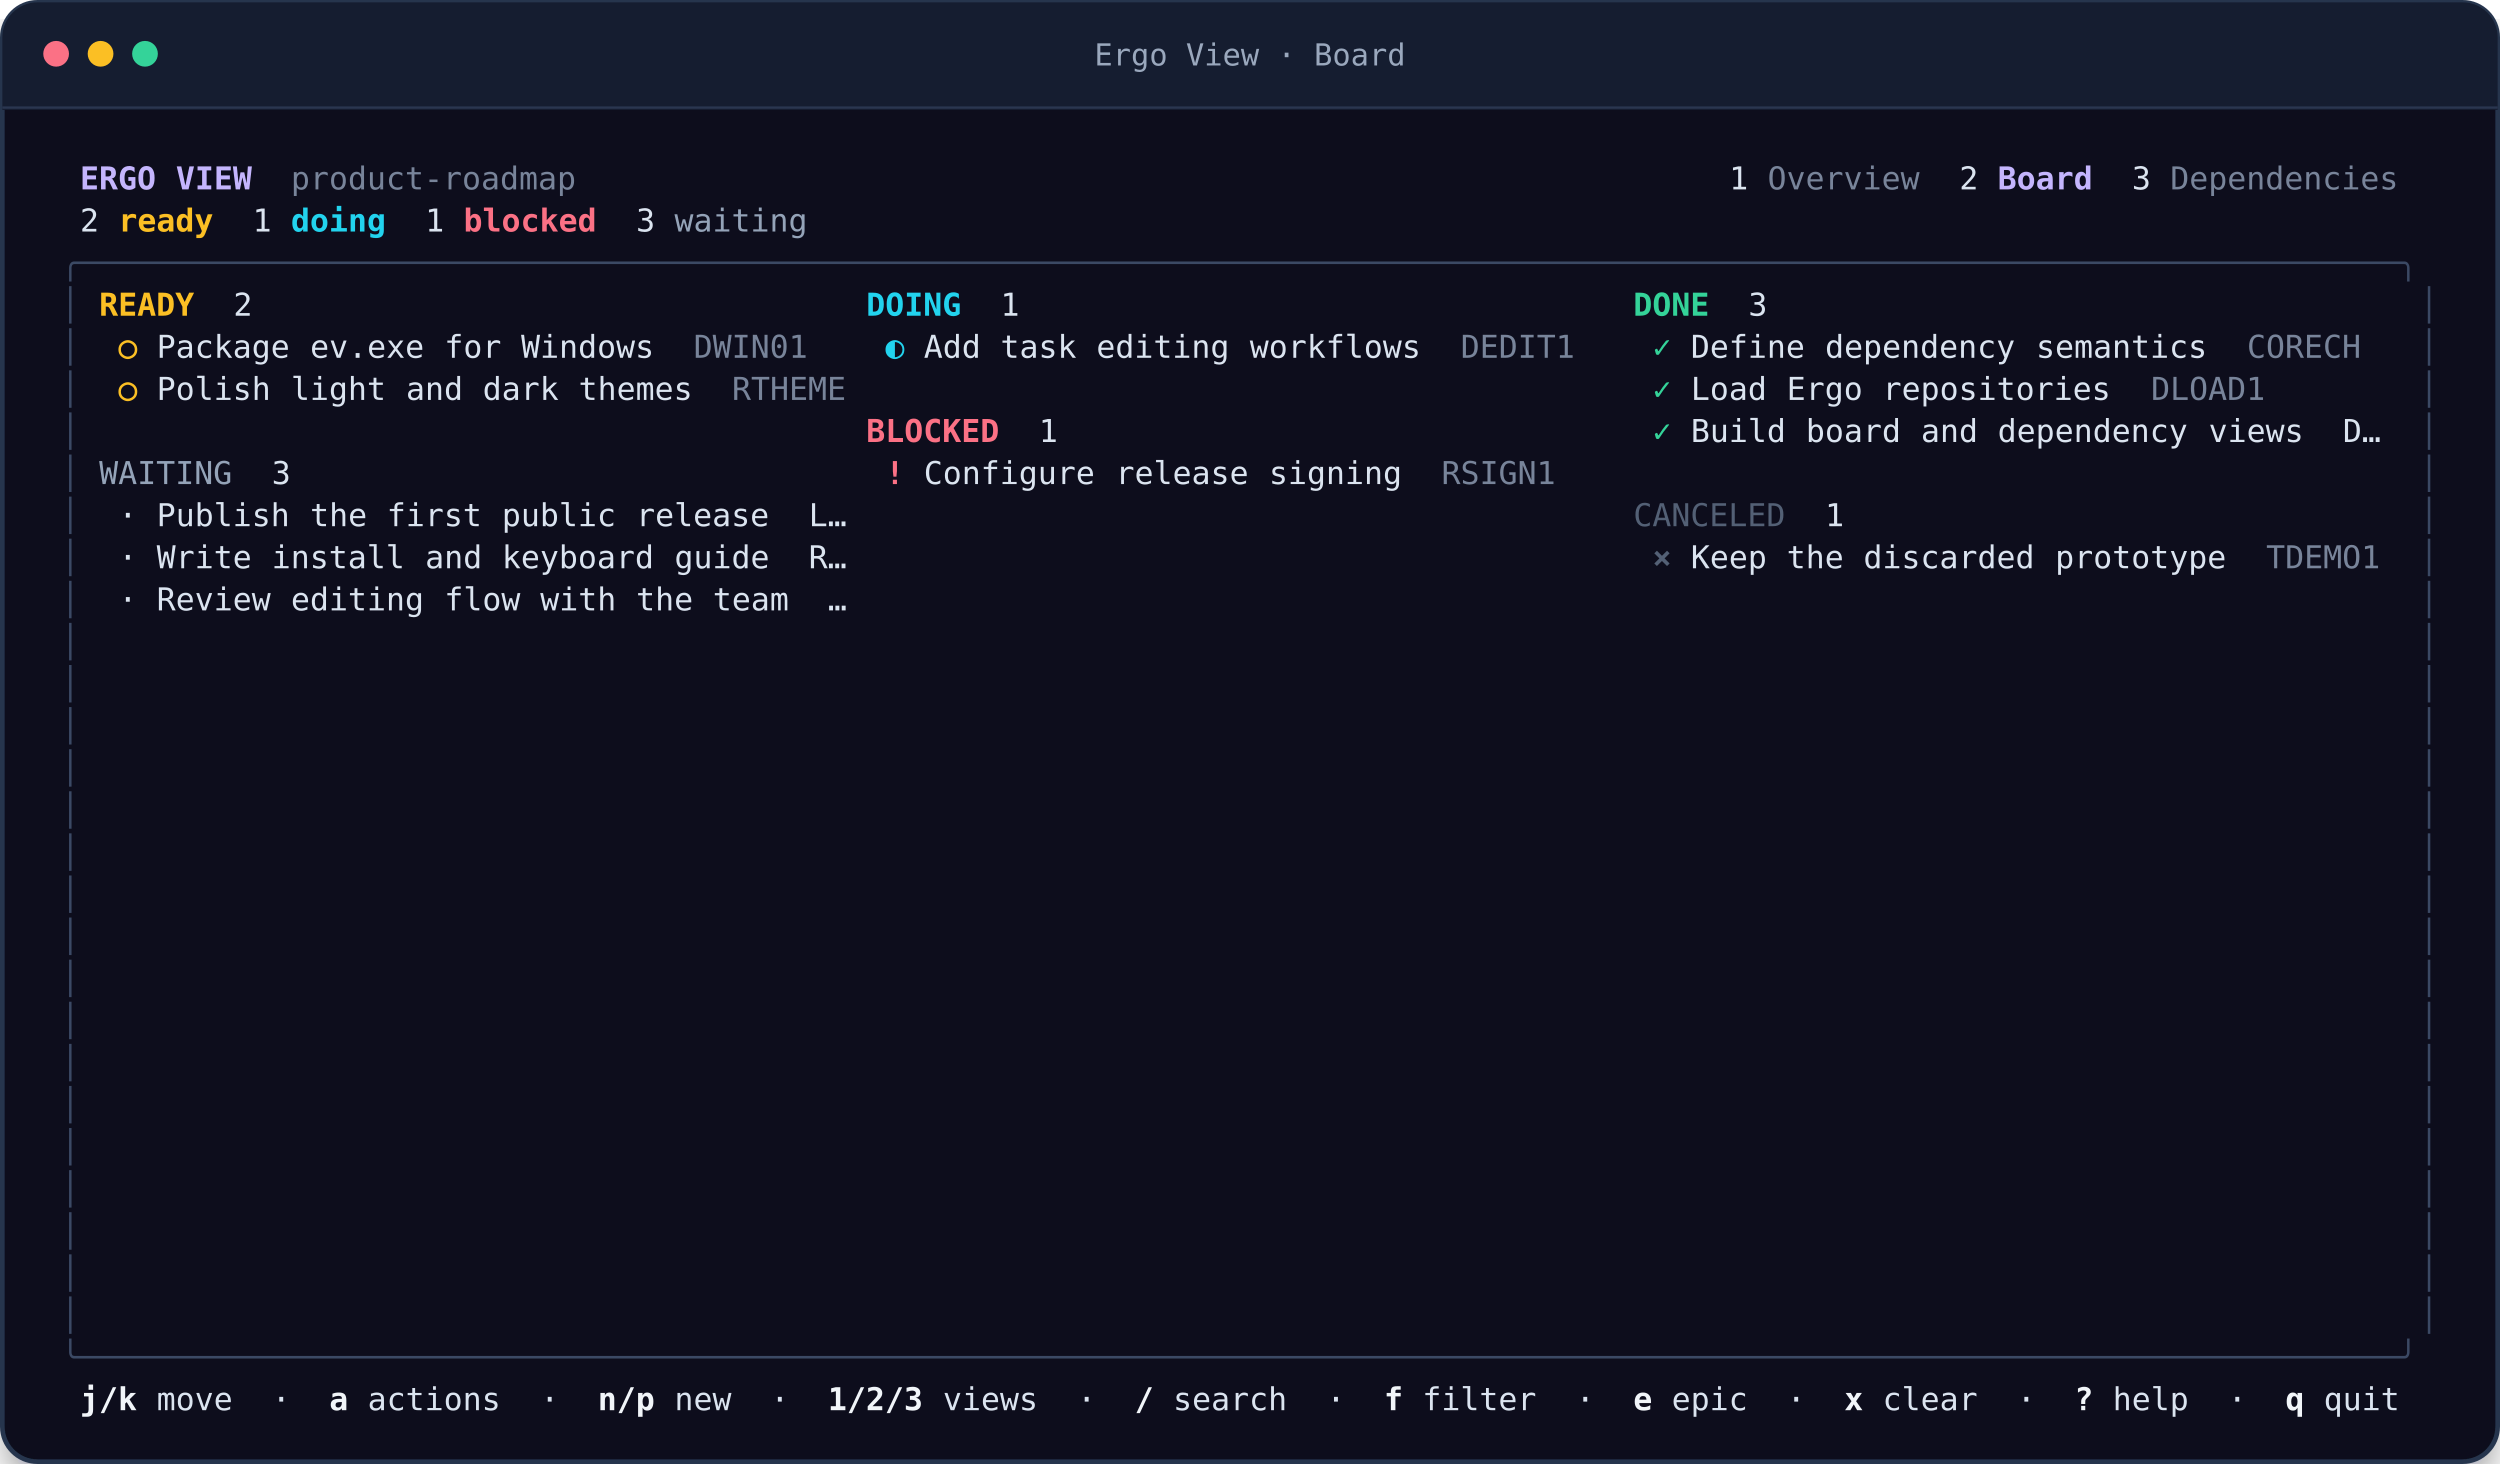
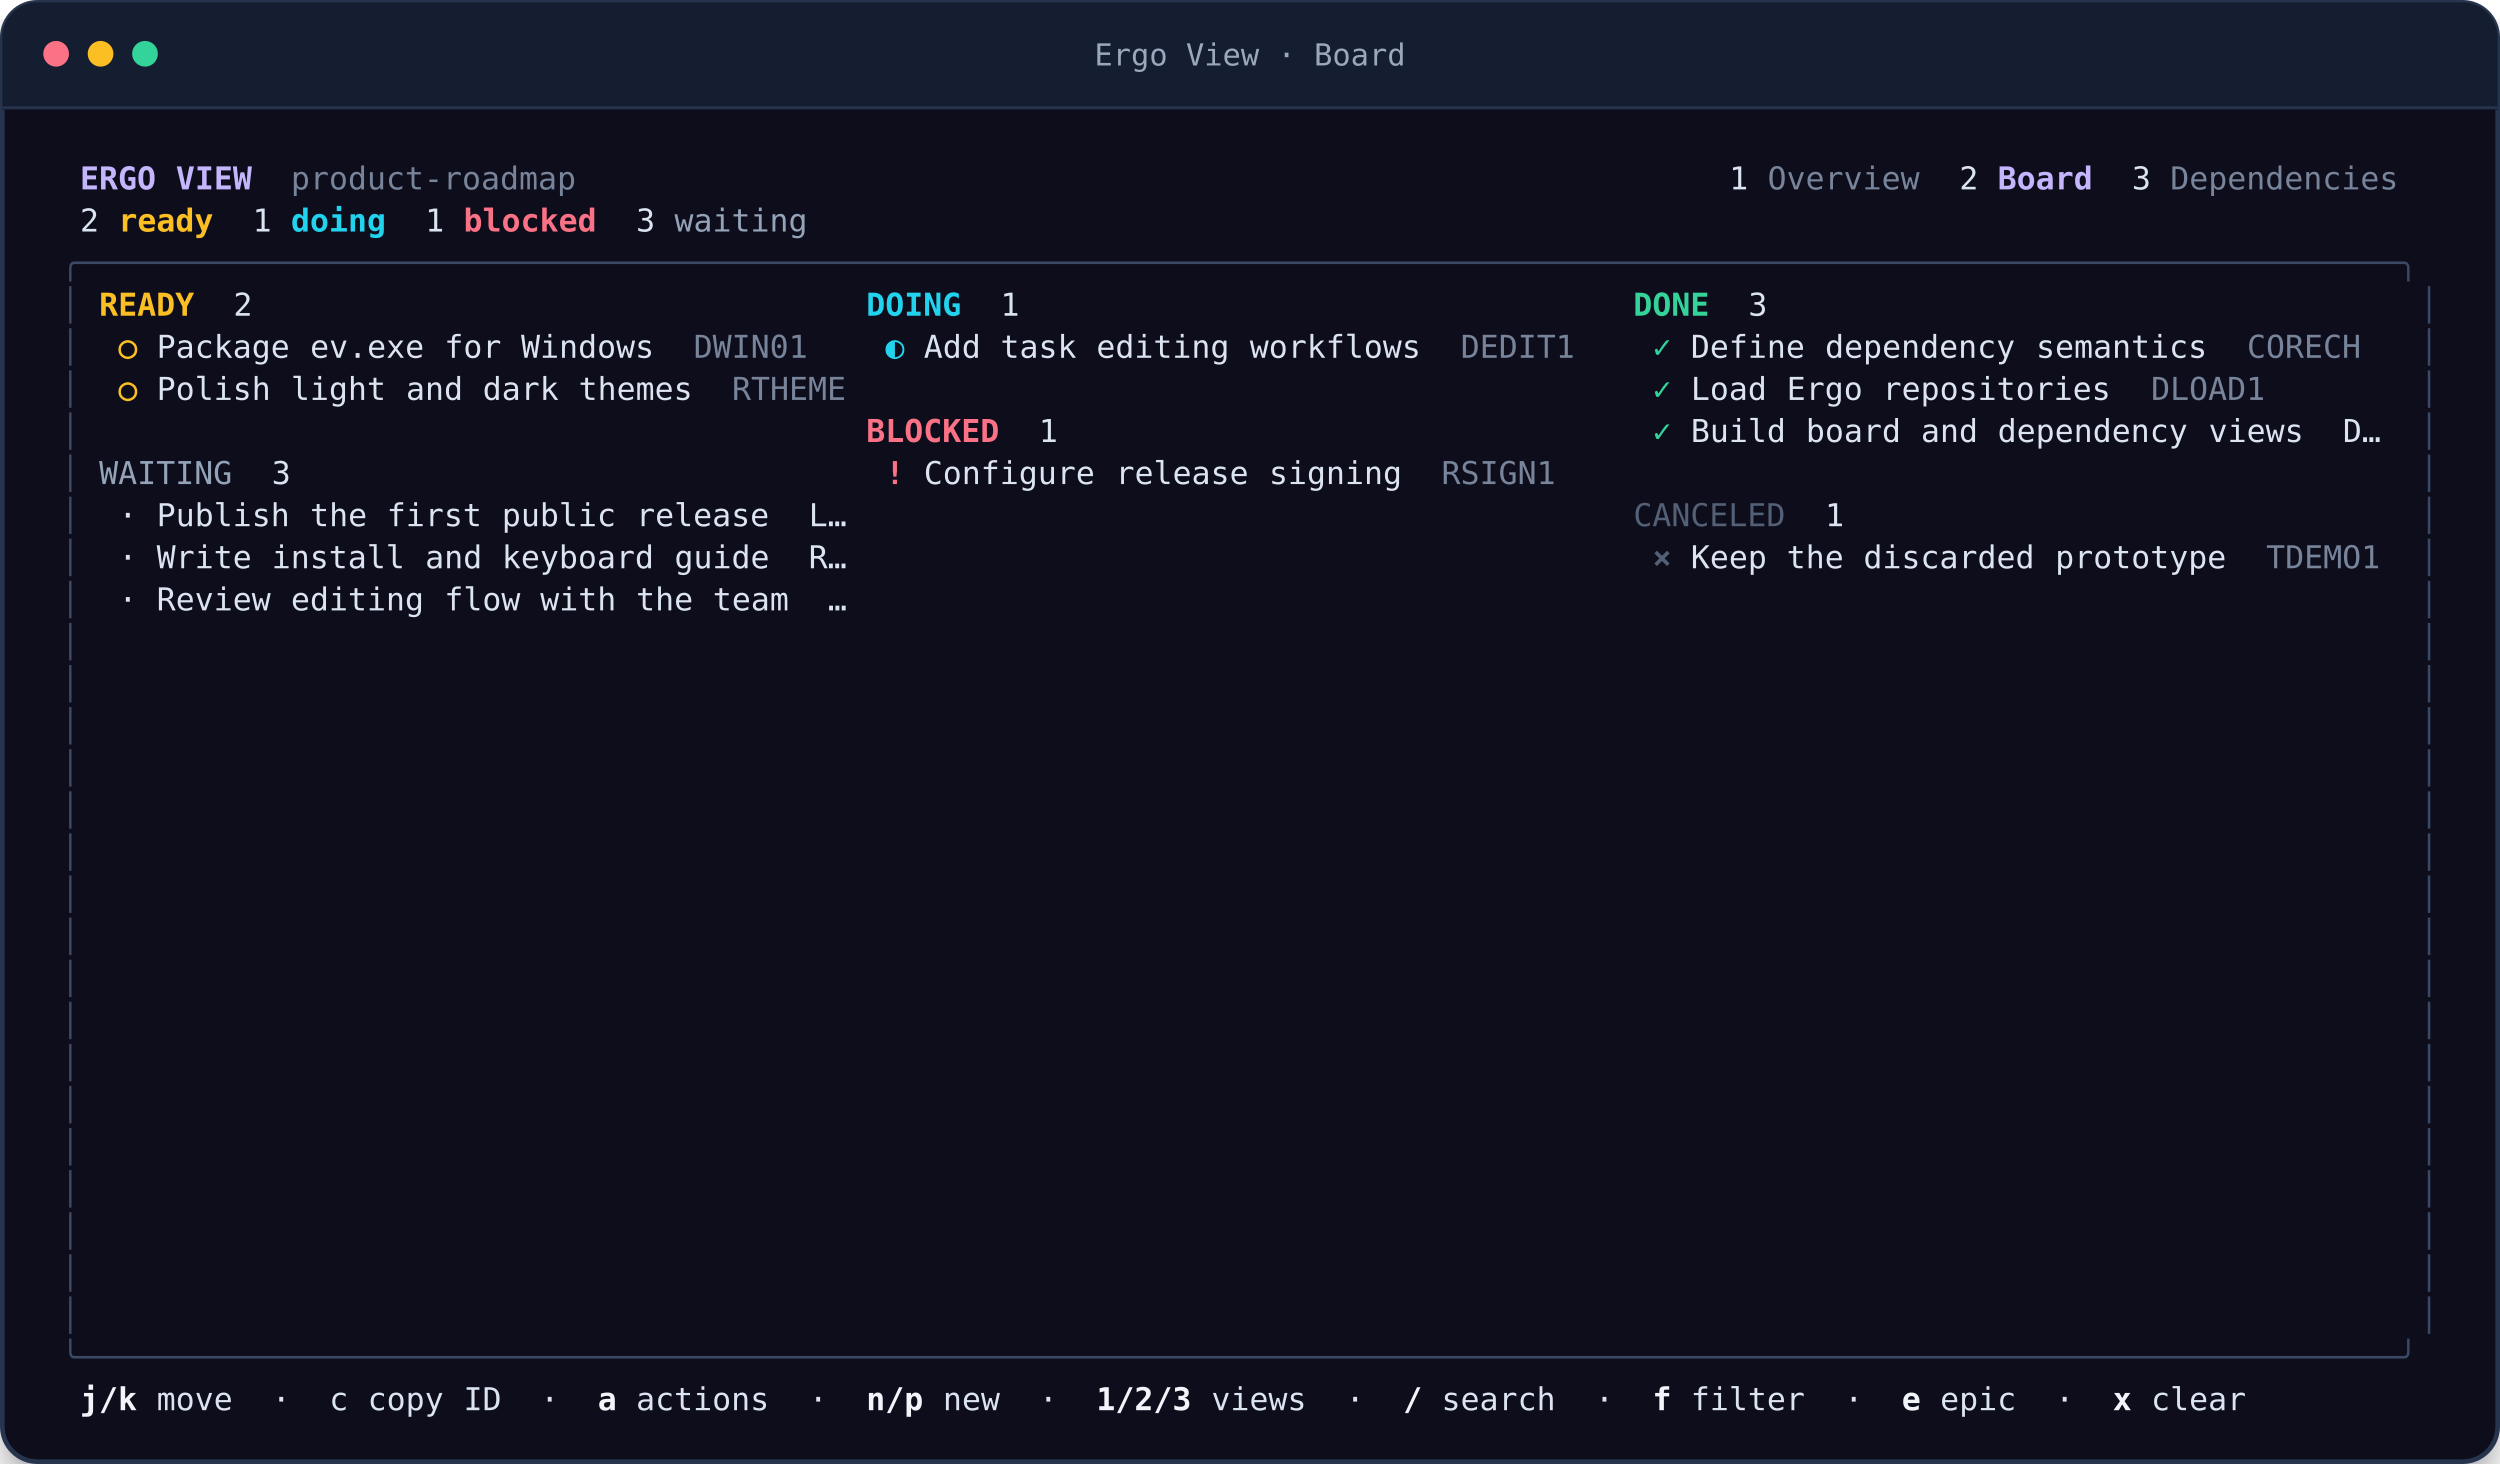
<svg xmlns="http://www.w3.org/2000/svg" width="1069" height="626" viewBox="0 0 1069 626">
  <defs>
    <filter id="shadow" x="-10%" y="-10%" width="120%" height="130%">
      <feDropShadow dx="0" dy="8" stdDeviation="10" flood-color="#020617" flood-opacity=".45" />
    </filter>
    <clipPath id="window">
      <rect x="1" y="1" width="1067" height="624" rx="15" />
    </clipPath>
  </defs>
  <rect x="1" y="1" width="1067" height="624" rx="15" fill="#0a101c" stroke="#27344d" stroke-width="2" filter="url(#shadow)" />
  <g clip-path="url(#window)">
    <rect x="1" y="1" width="1067" height="46" fill="#151d30" />
    <path d="M1 46H1068" stroke="#2a3650" />
    <circle cx="24" cy="23" r="5.5" fill="#fb7185" />
    <circle cx="43" cy="23" r="5.5" fill="#fbbf24" />
    <circle cx="62" cy="23" r="5.5" fill="#34d399" />
    <text x="50%" y="28" text-anchor="middle" fill="#9aa8bd" font-family="Menlo, SFMono-Regular, Consolas, monospace" font-size="13">Ergo View  ·  Board</text>
    <g font-family="Menlo, SFMono-Regular, Consolas, monospace" font-size="13.5" xml:space="preserve">
      <text x="34.2" y="81.0" fill="#c4b5fd" fill-opacity="1.00" font-weight="700" textLength="32.8" lengthAdjust="spacingAndGlyphs">ERGO</text>
      <text x="75.2" y="81.0" fill="#c4b5fd" fill-opacity="1.00" font-weight="700" textLength="32.8" lengthAdjust="spacingAndGlyphs">VIEW</text>
      <text x="124.4" y="81.0" fill="#8492a8" fill-opacity="0.90" font-weight="400" textLength="123.0" lengthAdjust="spacingAndGlyphs">product-roadmap</text>
      <text x="739.4" y="81.0" fill="#dbe4f0" fill-opacity="1.00" font-weight="400" textLength="8.2" lengthAdjust="spacingAndGlyphs">1</text>
      <text x="755.8" y="81.0" fill="#8492a8" fill-opacity="0.90" font-weight="500" textLength="65.6" lengthAdjust="spacingAndGlyphs">Overview</text>
      <text x="837.8" y="81.0" fill="#dbe4f0" fill-opacity="1.00" font-weight="400" textLength="8.2" lengthAdjust="spacingAndGlyphs">2</text>
      <text x="854.2" y="81.0" fill="#c4b5fd" fill-opacity="1.00" font-weight="700" textLength="41.0" lengthAdjust="spacingAndGlyphs">Board</text>
      <text x="911.6" y="81.0" fill="#dbe4f0" fill-opacity="1.00" font-weight="400" textLength="8.2" lengthAdjust="spacingAndGlyphs">3</text>
      <text x="928.0" y="81.0" fill="#8492a8" fill-opacity="0.90" font-weight="500" textLength="98.4" lengthAdjust="spacingAndGlyphs">Dependencies</text>
      <text x="34.2" y="99.0" fill="#dbe4f0" fill-opacity="1.00" font-weight="400" textLength="8.2" lengthAdjust="spacingAndGlyphs">2</text>
      <text x="50.6" y="99.0" fill="#fbbf24" fill-opacity="1.00" font-weight="600" textLength="41.0" lengthAdjust="spacingAndGlyphs">ready</text>
      <text x="108.0" y="99.0" fill="#dbe4f0" fill-opacity="1.00" font-weight="400" textLength="8.2" lengthAdjust="spacingAndGlyphs">1</text>
      <text x="124.4" y="99.0" fill="#22d3ee" fill-opacity="1.00" font-weight="600" textLength="41.0" lengthAdjust="spacingAndGlyphs">doing</text>
      <text x="181.8" y="99.0" fill="#dbe4f0" fill-opacity="1.00" font-weight="400" textLength="8.2" lengthAdjust="spacingAndGlyphs">1</text>
      <text x="198.2" y="99.0" fill="#fb7185" fill-opacity="1.00" font-weight="600" textLength="57.4" lengthAdjust="spacingAndGlyphs">blocked</text>
      <text x="272.0" y="99.0" fill="#dbe4f0" fill-opacity="1.00" font-weight="400" textLength="8.2" lengthAdjust="spacingAndGlyphs">3</text>
      <text x="288.4" y="99.0" fill="#94a3b8" fill-opacity="1.00" font-weight="500" textLength="57.4" lengthAdjust="spacingAndGlyphs">waiting</text>
      <text x="26.0" y="117.0" fill="#3b4964" fill-opacity="1.00" font-weight="400" textLength="1016.8" lengthAdjust="spacingAndGlyphs">╭──────────────────────────────────────────────────────────────────────────────────────────────────────────────────────────╮</text>
      <text x="26.0" y="135.0" fill="#3b4964" fill-opacity="1.00" font-weight="400" textLength="8.2" lengthAdjust="spacingAndGlyphs">│</text>
      <text x="42.4" y="135.0" fill="#fbbf24" fill-opacity="1.00" font-weight="700" textLength="41.0" lengthAdjust="spacingAndGlyphs">READY</text>
      <text x="99.8" y="135.0" fill="#dbe4f0" fill-opacity="1.00" font-weight="400" textLength="8.2" lengthAdjust="spacingAndGlyphs">2</text>
      <text x="370.4" y="135.0" fill="#22d3ee" fill-opacity="1.00" font-weight="700" textLength="41.0" lengthAdjust="spacingAndGlyphs">DOING</text>
      <text x="427.8" y="135.0" fill="#dbe4f0" fill-opacity="1.00" font-weight="400" textLength="8.2" lengthAdjust="spacingAndGlyphs">1</text>
      <text x="698.4" y="135.0" fill="#34d399" fill-opacity="1.00" font-weight="600" textLength="32.8" lengthAdjust="spacingAndGlyphs">DONE</text>
      <text x="747.6" y="135.0" fill="#dbe4f0" fill-opacity="1.00" font-weight="400" textLength="8.2" lengthAdjust="spacingAndGlyphs">3</text>
      <text x="1034.6" y="135.0" fill="#3b4964" fill-opacity="1.00" font-weight="400" textLength="8.2" lengthAdjust="spacingAndGlyphs">│</text>
      <text x="26.0" y="153.0" fill="#3b4964" fill-opacity="1.00" font-weight="400" textLength="8.2" lengthAdjust="spacingAndGlyphs">│</text>
      <text x="50.6" y="153.0" fill="#fbbf24" fill-opacity="1.00" font-weight="700" textLength="8.2" lengthAdjust="spacingAndGlyphs">○</text>
      <text x="67.0" y="153.0" fill="#dbe4f0" fill-opacity="1.00" font-weight="400" textLength="57.4" lengthAdjust="spacingAndGlyphs">Package</text>
      <text x="132.6" y="153.0" fill="#dbe4f0" fill-opacity="1.00" font-weight="400" textLength="49.2" lengthAdjust="spacingAndGlyphs">ev.exe</text>
      <text x="190.0" y="153.0" fill="#dbe4f0" fill-opacity="1.00" font-weight="400" textLength="24.6" lengthAdjust="spacingAndGlyphs">for</text>
      <text x="222.8" y="153.0" fill="#dbe4f0" fill-opacity="1.00" font-weight="400" textLength="57.4" lengthAdjust="spacingAndGlyphs">Windows</text>
      <text x="296.6" y="153.0" fill="#8492a8" fill-opacity="0.90" font-weight="400" textLength="49.2" lengthAdjust="spacingAndGlyphs">DWIN01</text>
      <text x="378.6" y="153.0" fill="#22d3ee" fill-opacity="1.00" font-weight="700" textLength="8.2" lengthAdjust="spacingAndGlyphs">◐</text>
      <text x="395.0" y="153.0" fill="#dbe4f0" fill-opacity="1.00" font-weight="400" textLength="24.6" lengthAdjust="spacingAndGlyphs">Add</text>
      <text x="427.8" y="153.0" fill="#dbe4f0" fill-opacity="1.00" font-weight="400" textLength="32.8" lengthAdjust="spacingAndGlyphs">task</text>
      <text x="468.8" y="153.0" fill="#dbe4f0" fill-opacity="1.00" font-weight="400" textLength="57.4" lengthAdjust="spacingAndGlyphs">editing</text>
      <text x="534.4" y="153.0" fill="#dbe4f0" fill-opacity="1.00" font-weight="400" textLength="73.8" lengthAdjust="spacingAndGlyphs">workflows</text>
      <text x="624.6" y="153.0" fill="#8492a8" fill-opacity="0.90" font-weight="400" textLength="49.2" lengthAdjust="spacingAndGlyphs">DEDIT1</text>
      <text x="706.6" y="153.0" fill="#34d399" fill-opacity="1.00" font-weight="700" textLength="8.2" lengthAdjust="spacingAndGlyphs">✓</text>
      <text x="723.0" y="153.0" fill="#dbe4f0" fill-opacity="1.00" font-weight="400" textLength="49.2" lengthAdjust="spacingAndGlyphs">Define</text>
      <text x="780.4" y="153.0" fill="#dbe4f0" fill-opacity="1.00" font-weight="400" textLength="82.0" lengthAdjust="spacingAndGlyphs">dependency</text>
      <text x="870.6" y="153.0" fill="#dbe4f0" fill-opacity="1.00" font-weight="400" textLength="73.8" lengthAdjust="spacingAndGlyphs">semantics</text>
      <text x="960.8" y="153.0" fill="#8492a8" fill-opacity="0.90" font-weight="400" textLength="49.2" lengthAdjust="spacingAndGlyphs">CORECH</text>
      <text x="1034.6" y="153.0" fill="#3b4964" fill-opacity="1.00" font-weight="400" textLength="8.2" lengthAdjust="spacingAndGlyphs">│</text>
      <text x="26.0" y="171.0" fill="#3b4964" fill-opacity="1.00" font-weight="400" textLength="8.2" lengthAdjust="spacingAndGlyphs">│</text>
      <text x="50.6" y="171.0" fill="#fbbf24" fill-opacity="1.00" font-weight="700" textLength="8.2" lengthAdjust="spacingAndGlyphs">○</text>
      <text x="67.0" y="171.0" fill="#dbe4f0" fill-opacity="1.00" font-weight="400" textLength="49.2" lengthAdjust="spacingAndGlyphs">Polish</text>
      <text x="124.4" y="171.0" fill="#dbe4f0" fill-opacity="1.00" font-weight="400" textLength="41.0" lengthAdjust="spacingAndGlyphs">light</text>
      <text x="173.6" y="171.0" fill="#dbe4f0" fill-opacity="1.00" font-weight="400" textLength="24.6" lengthAdjust="spacingAndGlyphs">and</text>
      <text x="206.4" y="171.0" fill="#dbe4f0" fill-opacity="1.00" font-weight="400" textLength="32.8" lengthAdjust="spacingAndGlyphs">dark</text>
      <text x="247.4" y="171.0" fill="#dbe4f0" fill-opacity="1.00" font-weight="400" textLength="49.2" lengthAdjust="spacingAndGlyphs">themes</text>
      <text x="313.0" y="171.0" fill="#8492a8" fill-opacity="0.90" font-weight="400" textLength="49.2" lengthAdjust="spacingAndGlyphs">RTHEME</text>
      <text x="706.6" y="171.0" fill="#34d399" fill-opacity="1.00" font-weight="700" textLength="8.2" lengthAdjust="spacingAndGlyphs">✓</text>
      <text x="723.0" y="171.0" fill="#dbe4f0" fill-opacity="1.00" font-weight="400" textLength="32.8" lengthAdjust="spacingAndGlyphs">Load</text>
      <text x="764.0" y="171.0" fill="#dbe4f0" fill-opacity="1.00" font-weight="400" textLength="32.8" lengthAdjust="spacingAndGlyphs">Ergo</text>
      <text x="805.0" y="171.0" fill="#dbe4f0" fill-opacity="1.00" font-weight="400" textLength="98.4" lengthAdjust="spacingAndGlyphs">repositories</text>
      <text x="919.8" y="171.0" fill="#8492a8" fill-opacity="0.90" font-weight="400" textLength="49.2" lengthAdjust="spacingAndGlyphs">DLOAD1</text>
      <text x="1034.6" y="171.0" fill="#3b4964" fill-opacity="1.00" font-weight="400" textLength="8.2" lengthAdjust="spacingAndGlyphs">│</text>
      <text x="26.0" y="189.0" fill="#3b4964" fill-opacity="1.00" font-weight="400" textLength="8.2" lengthAdjust="spacingAndGlyphs">│</text>
      <text x="370.4" y="189.0" fill="#fb7185" fill-opacity="1.00" font-weight="700" textLength="57.4" lengthAdjust="spacingAndGlyphs">BLOCKED</text>
      <text x="444.2" y="189.0" fill="#dbe4f0" fill-opacity="1.00" font-weight="400" textLength="8.2" lengthAdjust="spacingAndGlyphs">1</text>
      <text x="706.6" y="189.0" fill="#34d399" fill-opacity="1.00" font-weight="700" textLength="8.2" lengthAdjust="spacingAndGlyphs">✓</text>
      <text x="723.0" y="189.0" fill="#dbe4f0" fill-opacity="1.00" font-weight="400" textLength="41.0" lengthAdjust="spacingAndGlyphs">Build</text>
      <text x="772.2" y="189.0" fill="#dbe4f0" fill-opacity="1.00" font-weight="400" textLength="41.0" lengthAdjust="spacingAndGlyphs">board</text>
      <text x="821.4" y="189.0" fill="#dbe4f0" fill-opacity="1.00" font-weight="400" textLength="24.6" lengthAdjust="spacingAndGlyphs">and</text>
      <text x="854.2" y="189.0" fill="#dbe4f0" fill-opacity="1.00" font-weight="400" textLength="82.0" lengthAdjust="spacingAndGlyphs">dependency</text>
      <text x="944.4" y="189.0" fill="#dbe4f0" fill-opacity="1.00" font-weight="400" textLength="41.0" lengthAdjust="spacingAndGlyphs">views</text>
      <text x="1001.8" y="189.0" fill="#dbe4f0" fill-opacity="1.00" font-weight="400" textLength="16.4" lengthAdjust="spacingAndGlyphs">D…</text>
      <text x="1034.6" y="189.0" fill="#3b4964" fill-opacity="1.00" font-weight="400" textLength="8.2" lengthAdjust="spacingAndGlyphs">│</text>
      <text x="26.0" y="207.0" fill="#3b4964" fill-opacity="1.00" font-weight="400" textLength="8.2" lengthAdjust="spacingAndGlyphs">│</text>
      <text x="42.4" y="207.0" fill="#94a3b8" fill-opacity="1.00" font-weight="500" textLength="57.4" lengthAdjust="spacingAndGlyphs">WAITING</text>
      <text x="116.2" y="207.0" fill="#dbe4f0" fill-opacity="1.00" font-weight="400" textLength="8.2" lengthAdjust="spacingAndGlyphs">3</text>
      <text x="378.6" y="207.0" fill="#fb7185" fill-opacity="1.00" font-weight="700" textLength="8.2" lengthAdjust="spacingAndGlyphs">!</text>
      <text x="395.0" y="207.0" fill="#dbe4f0" fill-opacity="1.00" font-weight="400" textLength="73.8" lengthAdjust="spacingAndGlyphs">Configure</text>
      <text x="477.0" y="207.0" fill="#dbe4f0" fill-opacity="1.00" font-weight="400" textLength="57.4" lengthAdjust="spacingAndGlyphs">release</text>
      <text x="542.6" y="207.0" fill="#dbe4f0" fill-opacity="1.00" font-weight="400" textLength="57.4" lengthAdjust="spacingAndGlyphs">signing</text>
      <text x="616.4" y="207.0" fill="#8492a8" fill-opacity="0.90" font-weight="400" textLength="49.2" lengthAdjust="spacingAndGlyphs">RSIGN1</text>
      <text x="1034.6" y="207.0" fill="#3b4964" fill-opacity="1.00" font-weight="400" textLength="8.2" lengthAdjust="spacingAndGlyphs">│</text>
      <text x="26.0" y="225.0" fill="#3b4964" fill-opacity="1.00" font-weight="400" textLength="8.2" lengthAdjust="spacingAndGlyphs">│</text>
      <text x="50.6" y="225.0" fill="#dbe4f0" fill-opacity="1.00" font-weight="400" textLength="8.2" lengthAdjust="spacingAndGlyphs">·</text>
      <text x="67.0" y="225.0" fill="#dbe4f0" fill-opacity="1.00" font-weight="400" textLength="57.4" lengthAdjust="spacingAndGlyphs">Publish</text>
      <text x="132.6" y="225.0" fill="#dbe4f0" fill-opacity="1.00" font-weight="400" textLength="24.6" lengthAdjust="spacingAndGlyphs">the</text>
      <text x="165.4" y="225.0" fill="#dbe4f0" fill-opacity="1.00" font-weight="400" textLength="41.0" lengthAdjust="spacingAndGlyphs">first</text>
      <text x="214.6" y="225.0" fill="#dbe4f0" fill-opacity="1.00" font-weight="400" textLength="49.2" lengthAdjust="spacingAndGlyphs">public</text>
      <text x="272.0" y="225.0" fill="#dbe4f0" fill-opacity="1.00" font-weight="400" textLength="57.4" lengthAdjust="spacingAndGlyphs">release</text>
      <text x="345.8" y="225.0" fill="#dbe4f0" fill-opacity="1.00" font-weight="400" textLength="16.4" lengthAdjust="spacingAndGlyphs">L…</text>
      <text x="698.4" y="225.0" fill="#64748b" fill-opacity="0.80" font-weight="500" textLength="65.6" lengthAdjust="spacingAndGlyphs">CANCELED</text>
      <text x="780.4" y="225.0" fill="#dbe4f0" fill-opacity="1.00" font-weight="400" textLength="8.2" lengthAdjust="spacingAndGlyphs">1</text>
      <text x="1034.6" y="225.0" fill="#3b4964" fill-opacity="1.00" font-weight="400" textLength="8.2" lengthAdjust="spacingAndGlyphs">│</text>
      <text x="26.0" y="243.0" fill="#3b4964" fill-opacity="1.00" font-weight="400" textLength="8.2" lengthAdjust="spacingAndGlyphs">│</text>
      <text x="50.6" y="243.0" fill="#dbe4f0" fill-opacity="1.00" font-weight="400" textLength="8.2" lengthAdjust="spacingAndGlyphs">·</text>
      <text x="67.0" y="243.0" fill="#dbe4f0" fill-opacity="1.00" font-weight="400" textLength="41.0" lengthAdjust="spacingAndGlyphs">Write</text>
      <text x="116.2" y="243.0" fill="#dbe4f0" fill-opacity="1.00" font-weight="400" textLength="57.4" lengthAdjust="spacingAndGlyphs">install</text>
      <text x="181.8" y="243.0" fill="#dbe4f0" fill-opacity="1.00" font-weight="400" textLength="24.6" lengthAdjust="spacingAndGlyphs">and</text>
      <text x="214.6" y="243.0" fill="#dbe4f0" fill-opacity="1.00" font-weight="400" textLength="65.6" lengthAdjust="spacingAndGlyphs">keyboard</text>
      <text x="288.4" y="243.0" fill="#dbe4f0" fill-opacity="1.00" font-weight="400" textLength="41.0" lengthAdjust="spacingAndGlyphs">guide</text>
      <text x="345.8" y="243.0" fill="#dbe4f0" fill-opacity="1.00" font-weight="400" textLength="16.4" lengthAdjust="spacingAndGlyphs">R…</text>
      <text x="706.6" y="243.0" fill="#64748b" fill-opacity="0.80" font-weight="600" textLength="8.2" lengthAdjust="spacingAndGlyphs">×</text>
      <text x="723.0" y="243.0" fill="#dbe4f0" fill-opacity="1.00" font-weight="400" textLength="32.8" lengthAdjust="spacingAndGlyphs">Keep</text>
      <text x="764.0" y="243.0" fill="#dbe4f0" fill-opacity="1.00" font-weight="400" textLength="24.6" lengthAdjust="spacingAndGlyphs">the</text>
      <text x="796.8" y="243.0" fill="#dbe4f0" fill-opacity="1.00" font-weight="400" textLength="73.8" lengthAdjust="spacingAndGlyphs">discarded</text>
      <text x="878.8" y="243.0" fill="#dbe4f0" fill-opacity="1.00" font-weight="400" textLength="73.8" lengthAdjust="spacingAndGlyphs">prototype</text>
      <text x="969.0" y="243.0" fill="#8492a8" fill-opacity="0.90" font-weight="400" textLength="49.2" lengthAdjust="spacingAndGlyphs">TDEMO1</text>
      <text x="1034.6" y="243.0" fill="#3b4964" fill-opacity="1.00" font-weight="400" textLength="8.2" lengthAdjust="spacingAndGlyphs">│</text>
      <text x="26.0" y="261.0" fill="#3b4964" fill-opacity="1.00" font-weight="400" textLength="8.2" lengthAdjust="spacingAndGlyphs">│</text>
      <text x="50.6" y="261.0" fill="#dbe4f0" fill-opacity="1.00" font-weight="400" textLength="8.2" lengthAdjust="spacingAndGlyphs">·</text>
      <text x="67.0" y="261.0" fill="#dbe4f0" fill-opacity="1.00" font-weight="400" textLength="49.2" lengthAdjust="spacingAndGlyphs">Review</text>
      <text x="124.4" y="261.0" fill="#dbe4f0" fill-opacity="1.00" font-weight="400" textLength="57.4" lengthAdjust="spacingAndGlyphs">editing</text>
      <text x="190.0" y="261.0" fill="#dbe4f0" fill-opacity="1.00" font-weight="400" textLength="32.8" lengthAdjust="spacingAndGlyphs">flow</text>
      <text x="231.0" y="261.0" fill="#dbe4f0" fill-opacity="1.00" font-weight="400" textLength="32.8" lengthAdjust="spacingAndGlyphs">with</text>
      <text x="272.0" y="261.0" fill="#dbe4f0" fill-opacity="1.00" font-weight="400" textLength="24.6" lengthAdjust="spacingAndGlyphs">the</text>
      <text x="304.8" y="261.0" fill="#dbe4f0" fill-opacity="1.00" font-weight="400" textLength="32.8" lengthAdjust="spacingAndGlyphs">team</text>
      <text x="354.0" y="261.0" fill="#dbe4f0" fill-opacity="1.00" font-weight="400" textLength="8.2" lengthAdjust="spacingAndGlyphs">…</text>
      <text x="1034.6" y="261.0" fill="#3b4964" fill-opacity="1.00" font-weight="400" textLength="8.2" lengthAdjust="spacingAndGlyphs">│</text>
      <text x="26.0" y="279.0" fill="#3b4964" fill-opacity="1.00" font-weight="400" textLength="8.2" lengthAdjust="spacingAndGlyphs">│</text>
      <text x="1034.6" y="279.0" fill="#3b4964" fill-opacity="1.00" font-weight="400" textLength="8.2" lengthAdjust="spacingAndGlyphs">│</text>
      <text x="26.0" y="297.0" fill="#3b4964" fill-opacity="1.00" font-weight="400" textLength="8.2" lengthAdjust="spacingAndGlyphs">│</text>
      <text x="1034.6" y="297.0" fill="#3b4964" fill-opacity="1.00" font-weight="400" textLength="8.2" lengthAdjust="spacingAndGlyphs">│</text>
      <text x="26.0" y="315.0" fill="#3b4964" fill-opacity="1.00" font-weight="400" textLength="8.2" lengthAdjust="spacingAndGlyphs">│</text>
      <text x="1034.6" y="315.0" fill="#3b4964" fill-opacity="1.00" font-weight="400" textLength="8.2" lengthAdjust="spacingAndGlyphs">│</text>
      <text x="26.0" y="333.0" fill="#3b4964" fill-opacity="1.00" font-weight="400" textLength="8.2" lengthAdjust="spacingAndGlyphs">│</text>
      <text x="1034.6" y="333.0" fill="#3b4964" fill-opacity="1.00" font-weight="400" textLength="8.2" lengthAdjust="spacingAndGlyphs">│</text>
      <text x="26.0" y="351.0" fill="#3b4964" fill-opacity="1.00" font-weight="400" textLength="8.2" lengthAdjust="spacingAndGlyphs">│</text>
      <text x="1034.6" y="351.0" fill="#3b4964" fill-opacity="1.00" font-weight="400" textLength="8.2" lengthAdjust="spacingAndGlyphs">│</text>
      <text x="26.0" y="369.0" fill="#3b4964" fill-opacity="1.00" font-weight="400" textLength="8.2" lengthAdjust="spacingAndGlyphs">│</text>
      <text x="1034.6" y="369.0" fill="#3b4964" fill-opacity="1.00" font-weight="400" textLength="8.2" lengthAdjust="spacingAndGlyphs">│</text>
      <text x="26.0" y="387.0" fill="#3b4964" fill-opacity="1.00" font-weight="400" textLength="8.2" lengthAdjust="spacingAndGlyphs">│</text>
      <text x="1034.6" y="387.0" fill="#3b4964" fill-opacity="1.00" font-weight="400" textLength="8.2" lengthAdjust="spacingAndGlyphs">│</text>
      <text x="26.0" y="405.0" fill="#3b4964" fill-opacity="1.00" font-weight="400" textLength="8.2" lengthAdjust="spacingAndGlyphs">│</text>
      <text x="1034.6" y="405.0" fill="#3b4964" fill-opacity="1.00" font-weight="400" textLength="8.2" lengthAdjust="spacingAndGlyphs">│</text>
      <text x="26.0" y="423.0" fill="#3b4964" fill-opacity="1.00" font-weight="400" textLength="8.2" lengthAdjust="spacingAndGlyphs">│</text>
      <text x="1034.6" y="423.0" fill="#3b4964" fill-opacity="1.00" font-weight="400" textLength="8.2" lengthAdjust="spacingAndGlyphs">│</text>
      <text x="26.0" y="441.0" fill="#3b4964" fill-opacity="1.00" font-weight="400" textLength="8.2" lengthAdjust="spacingAndGlyphs">│</text>
      <text x="1034.6" y="441.0" fill="#3b4964" fill-opacity="1.00" font-weight="400" textLength="8.2" lengthAdjust="spacingAndGlyphs">│</text>
      <text x="26.0" y="459.0" fill="#3b4964" fill-opacity="1.00" font-weight="400" textLength="8.2" lengthAdjust="spacingAndGlyphs">│</text>
      <text x="1034.6" y="459.0" fill="#3b4964" fill-opacity="1.00" font-weight="400" textLength="8.2" lengthAdjust="spacingAndGlyphs">│</text>
      <text x="26.0" y="477.0" fill="#3b4964" fill-opacity="1.00" font-weight="400" textLength="8.2" lengthAdjust="spacingAndGlyphs">│</text>
      <text x="1034.6" y="477.0" fill="#3b4964" fill-opacity="1.00" font-weight="400" textLength="8.2" lengthAdjust="spacingAndGlyphs">│</text>
      <text x="26.0" y="495.0" fill="#3b4964" fill-opacity="1.00" font-weight="400" textLength="8.2" lengthAdjust="spacingAndGlyphs">│</text>
      <text x="1034.6" y="495.0" fill="#3b4964" fill-opacity="1.00" font-weight="400" textLength="8.2" lengthAdjust="spacingAndGlyphs">│</text>
      <text x="26.0" y="513.0" fill="#3b4964" fill-opacity="1.00" font-weight="400" textLength="8.2" lengthAdjust="spacingAndGlyphs">│</text>
      <text x="1034.6" y="513.0" fill="#3b4964" fill-opacity="1.00" font-weight="400" textLength="8.2" lengthAdjust="spacingAndGlyphs">│</text>
      <text x="26.0" y="531.0" fill="#3b4964" fill-opacity="1.00" font-weight="400" textLength="8.2" lengthAdjust="spacingAndGlyphs">│</text>
      <text x="1034.6" y="531.0" fill="#3b4964" fill-opacity="1.00" font-weight="400" textLength="8.2" lengthAdjust="spacingAndGlyphs">│</text>
      <text x="26.0" y="549.0" fill="#3b4964" fill-opacity="1.00" font-weight="400" textLength="8.2" lengthAdjust="spacingAndGlyphs">│</text>
      <text x="1034.6" y="549.0" fill="#3b4964" fill-opacity="1.00" font-weight="400" textLength="8.2" lengthAdjust="spacingAndGlyphs">│</text>
      <text x="26.0" y="567.0" fill="#3b4964" fill-opacity="1.00" font-weight="400" textLength="8.2" lengthAdjust="spacingAndGlyphs">│</text>
      <text x="1034.6" y="567.0" fill="#3b4964" fill-opacity="1.00" font-weight="400" textLength="8.2" lengthAdjust="spacingAndGlyphs">│</text>
      <text x="26.0" y="585.0" fill="#3b4964" fill-opacity="1.00" font-weight="400" textLength="1016.8" lengthAdjust="spacingAndGlyphs">╰──────────────────────────────────────────────────────────────────────────────────────────────────────────────────────────╯</text>
      <text x="34.2" y="603.0" fill="#f1f5f9" fill-opacity="1.00" font-weight="600" textLength="24.6" lengthAdjust="spacingAndGlyphs">j/k</text>
      <text x="67.0" y="603.0" fill="#dbe4f0" fill-opacity="1.00" font-weight="400" textLength="32.8" lengthAdjust="spacingAndGlyphs">move</text>
      <text x="116.2" y="603.0" fill="#dbe4f0" fill-opacity="1.00" font-weight="400" textLength="8.2" lengthAdjust="spacingAndGlyphs">·</text>
-       <text x="140.8" y="603.0" fill="#f1f5f9" fill-opacity="1.00" font-weight="600" textLength="8.2" lengthAdjust="spacingAndGlyphs">a</text>
-       <text x="157.2" y="603.0" fill="#dbe4f0" fill-opacity="1.00" font-weight="400" textLength="57.4" lengthAdjust="spacingAndGlyphs">actions</text>
+       <text x="140.8" y="603.0" fill="#dbe4f0" fill-opacity="1.00" font-weight="400" textLength="8.2" lengthAdjust="spacingAndGlyphs">c</text>
+       <text x="157.2" y="603.0" fill="#dbe4f0" fill-opacity="1.00" font-weight="400" textLength="32.8" lengthAdjust="spacingAndGlyphs">copy</text>
+       <text x="198.2" y="603.0" fill="#dbe4f0" fill-opacity="1.00" font-weight="400" textLength="16.4" lengthAdjust="spacingAndGlyphs">ID</text>
      <text x="231.0" y="603.0" fill="#dbe4f0" fill-opacity="1.00" font-weight="400" textLength="8.2" lengthAdjust="spacingAndGlyphs">·</text>
-       <text x="255.6" y="603.0" fill="#f1f5f9" fill-opacity="1.00" font-weight="600" textLength="24.6" lengthAdjust="spacingAndGlyphs">n/p</text>
-       <text x="288.4" y="603.0" fill="#dbe4f0" fill-opacity="1.00" font-weight="400" textLength="24.6" lengthAdjust="spacingAndGlyphs">new</text>
-       <text x="329.4" y="603.0" fill="#dbe4f0" fill-opacity="1.00" font-weight="400" textLength="8.2" lengthAdjust="spacingAndGlyphs">·</text>
-       <text x="354.0" y="603.0" fill="#f1f5f9" fill-opacity="1.00" font-weight="600" textLength="41.0" lengthAdjust="spacingAndGlyphs">1/2/3</text>
-       <text x="403.2" y="603.0" fill="#dbe4f0" fill-opacity="1.00" font-weight="400" textLength="41.0" lengthAdjust="spacingAndGlyphs">views</text>
-       <text x="460.6" y="603.0" fill="#dbe4f0" fill-opacity="1.00" font-weight="400" textLength="8.2" lengthAdjust="spacingAndGlyphs">·</text>
-       <text x="485.2" y="603.0" fill="#f1f5f9" fill-opacity="1.00" font-weight="600" textLength="8.2" lengthAdjust="spacingAndGlyphs">/</text>
-       <text x="501.6" y="603.0" fill="#dbe4f0" fill-opacity="1.00" font-weight="400" textLength="49.2" lengthAdjust="spacingAndGlyphs">search</text>
-       <text x="567.2" y="603.0" fill="#dbe4f0" fill-opacity="1.00" font-weight="400" textLength="8.2" lengthAdjust="spacingAndGlyphs">·</text>
-       <text x="591.8" y="603.0" fill="#f1f5f9" fill-opacity="1.00" font-weight="600" textLength="8.2" lengthAdjust="spacingAndGlyphs">f</text>
-       <text x="608.2" y="603.0" fill="#dbe4f0" fill-opacity="1.00" font-weight="400" textLength="49.2" lengthAdjust="spacingAndGlyphs">filter</text>
-       <text x="673.8" y="603.0" fill="#dbe4f0" fill-opacity="1.00" font-weight="400" textLength="8.2" lengthAdjust="spacingAndGlyphs">·</text>
-       <text x="698.4" y="603.0" fill="#f1f5f9" fill-opacity="1.00" font-weight="600" textLength="8.2" lengthAdjust="spacingAndGlyphs">e</text>
-       <text x="714.8" y="603.0" fill="#dbe4f0" fill-opacity="1.00" font-weight="400" textLength="32.8" lengthAdjust="spacingAndGlyphs">epic</text>
-       <text x="764.0" y="603.0" fill="#dbe4f0" fill-opacity="1.00" font-weight="400" textLength="8.2" lengthAdjust="spacingAndGlyphs">·</text>
-       <text x="788.6" y="603.0" fill="#f1f5f9" fill-opacity="1.00" font-weight="600" textLength="8.2" lengthAdjust="spacingAndGlyphs">x</text>
-       <text x="805.0" y="603.0" fill="#dbe4f0" fill-opacity="1.00" font-weight="400" textLength="41.0" lengthAdjust="spacingAndGlyphs">clear</text>
-       <text x="862.4" y="603.0" fill="#dbe4f0" fill-opacity="1.00" font-weight="400" textLength="8.2" lengthAdjust="spacingAndGlyphs">·</text>
-       <text x="887.0" y="603.0" fill="#f1f5f9" fill-opacity="1.00" font-weight="600" textLength="8.2" lengthAdjust="spacingAndGlyphs">?</text>
-       <text x="903.4" y="603.0" fill="#dbe4f0" fill-opacity="1.00" font-weight="400" textLength="32.8" lengthAdjust="spacingAndGlyphs">help</text>
-       <text x="952.6" y="603.0" fill="#dbe4f0" fill-opacity="1.00" font-weight="400" textLength="8.2" lengthAdjust="spacingAndGlyphs">·</text>
-       <text x="977.2" y="603.0" fill="#f1f5f9" fill-opacity="1.00" font-weight="600" textLength="8.2" lengthAdjust="spacingAndGlyphs">q</text>
-       <text x="993.6" y="603.0" fill="#dbe4f0" fill-opacity="1.00" font-weight="400" textLength="32.8" lengthAdjust="spacingAndGlyphs">quit</text>
+       <text x="255.6" y="603.0" fill="#f1f5f9" fill-opacity="1.00" font-weight="600" textLength="8.2" lengthAdjust="spacingAndGlyphs">a</text>
+       <text x="272.0" y="603.0" fill="#dbe4f0" fill-opacity="1.00" font-weight="400" textLength="57.4" lengthAdjust="spacingAndGlyphs">actions</text>
+       <text x="345.8" y="603.0" fill="#dbe4f0" fill-opacity="1.00" font-weight="400" textLength="8.2" lengthAdjust="spacingAndGlyphs">·</text>
+       <text x="370.4" y="603.0" fill="#f1f5f9" fill-opacity="1.00" font-weight="600" textLength="24.6" lengthAdjust="spacingAndGlyphs">n/p</text>
+       <text x="403.2" y="603.0" fill="#dbe4f0" fill-opacity="1.00" font-weight="400" textLength="24.6" lengthAdjust="spacingAndGlyphs">new</text>
+       <text x="444.2" y="603.0" fill="#dbe4f0" fill-opacity="1.00" font-weight="400" textLength="8.2" lengthAdjust="spacingAndGlyphs">·</text>
+       <text x="468.8" y="603.0" fill="#f1f5f9" fill-opacity="1.00" font-weight="600" textLength="41.0" lengthAdjust="spacingAndGlyphs">1/2/3</text>
+       <text x="518.0" y="603.0" fill="#dbe4f0" fill-opacity="1.00" font-weight="400" textLength="41.0" lengthAdjust="spacingAndGlyphs">views</text>
+       <text x="575.4" y="603.0" fill="#dbe4f0" fill-opacity="1.00" font-weight="400" textLength="8.2" lengthAdjust="spacingAndGlyphs">·</text>
+       <text x="600.0" y="603.0" fill="#f1f5f9" fill-opacity="1.00" font-weight="600" textLength="8.2" lengthAdjust="spacingAndGlyphs">/</text>
+       <text x="616.4" y="603.0" fill="#dbe4f0" fill-opacity="1.00" font-weight="400" textLength="49.2" lengthAdjust="spacingAndGlyphs">search</text>
+       <text x="682.0" y="603.0" fill="#dbe4f0" fill-opacity="1.00" font-weight="400" textLength="8.2" lengthAdjust="spacingAndGlyphs">·</text>
+       <text x="706.6" y="603.0" fill="#f1f5f9" fill-opacity="1.00" font-weight="600" textLength="8.2" lengthAdjust="spacingAndGlyphs">f</text>
+       <text x="723.0" y="603.0" fill="#dbe4f0" fill-opacity="1.00" font-weight="400" textLength="49.2" lengthAdjust="spacingAndGlyphs">filter</text>
+       <text x="788.6" y="603.0" fill="#dbe4f0" fill-opacity="1.00" font-weight="400" textLength="8.2" lengthAdjust="spacingAndGlyphs">·</text>
+       <text x="813.2" y="603.0" fill="#f1f5f9" fill-opacity="1.00" font-weight="600" textLength="8.2" lengthAdjust="spacingAndGlyphs">e</text>
+       <text x="829.6" y="603.0" fill="#dbe4f0" fill-opacity="1.00" font-weight="400" textLength="32.8" lengthAdjust="spacingAndGlyphs">epic</text>
+       <text x="878.8" y="603.0" fill="#dbe4f0" fill-opacity="1.00" font-weight="400" textLength="8.2" lengthAdjust="spacingAndGlyphs">·</text>
+       <text x="903.4" y="603.0" fill="#f1f5f9" fill-opacity="1.00" font-weight="600" textLength="8.2" lengthAdjust="spacingAndGlyphs">x</text>
+       <text x="919.8" y="603.0" fill="#dbe4f0" fill-opacity="1.00" font-weight="400" textLength="41.0" lengthAdjust="spacingAndGlyphs">clear</text>
    </g>
  </g>
</svg>
